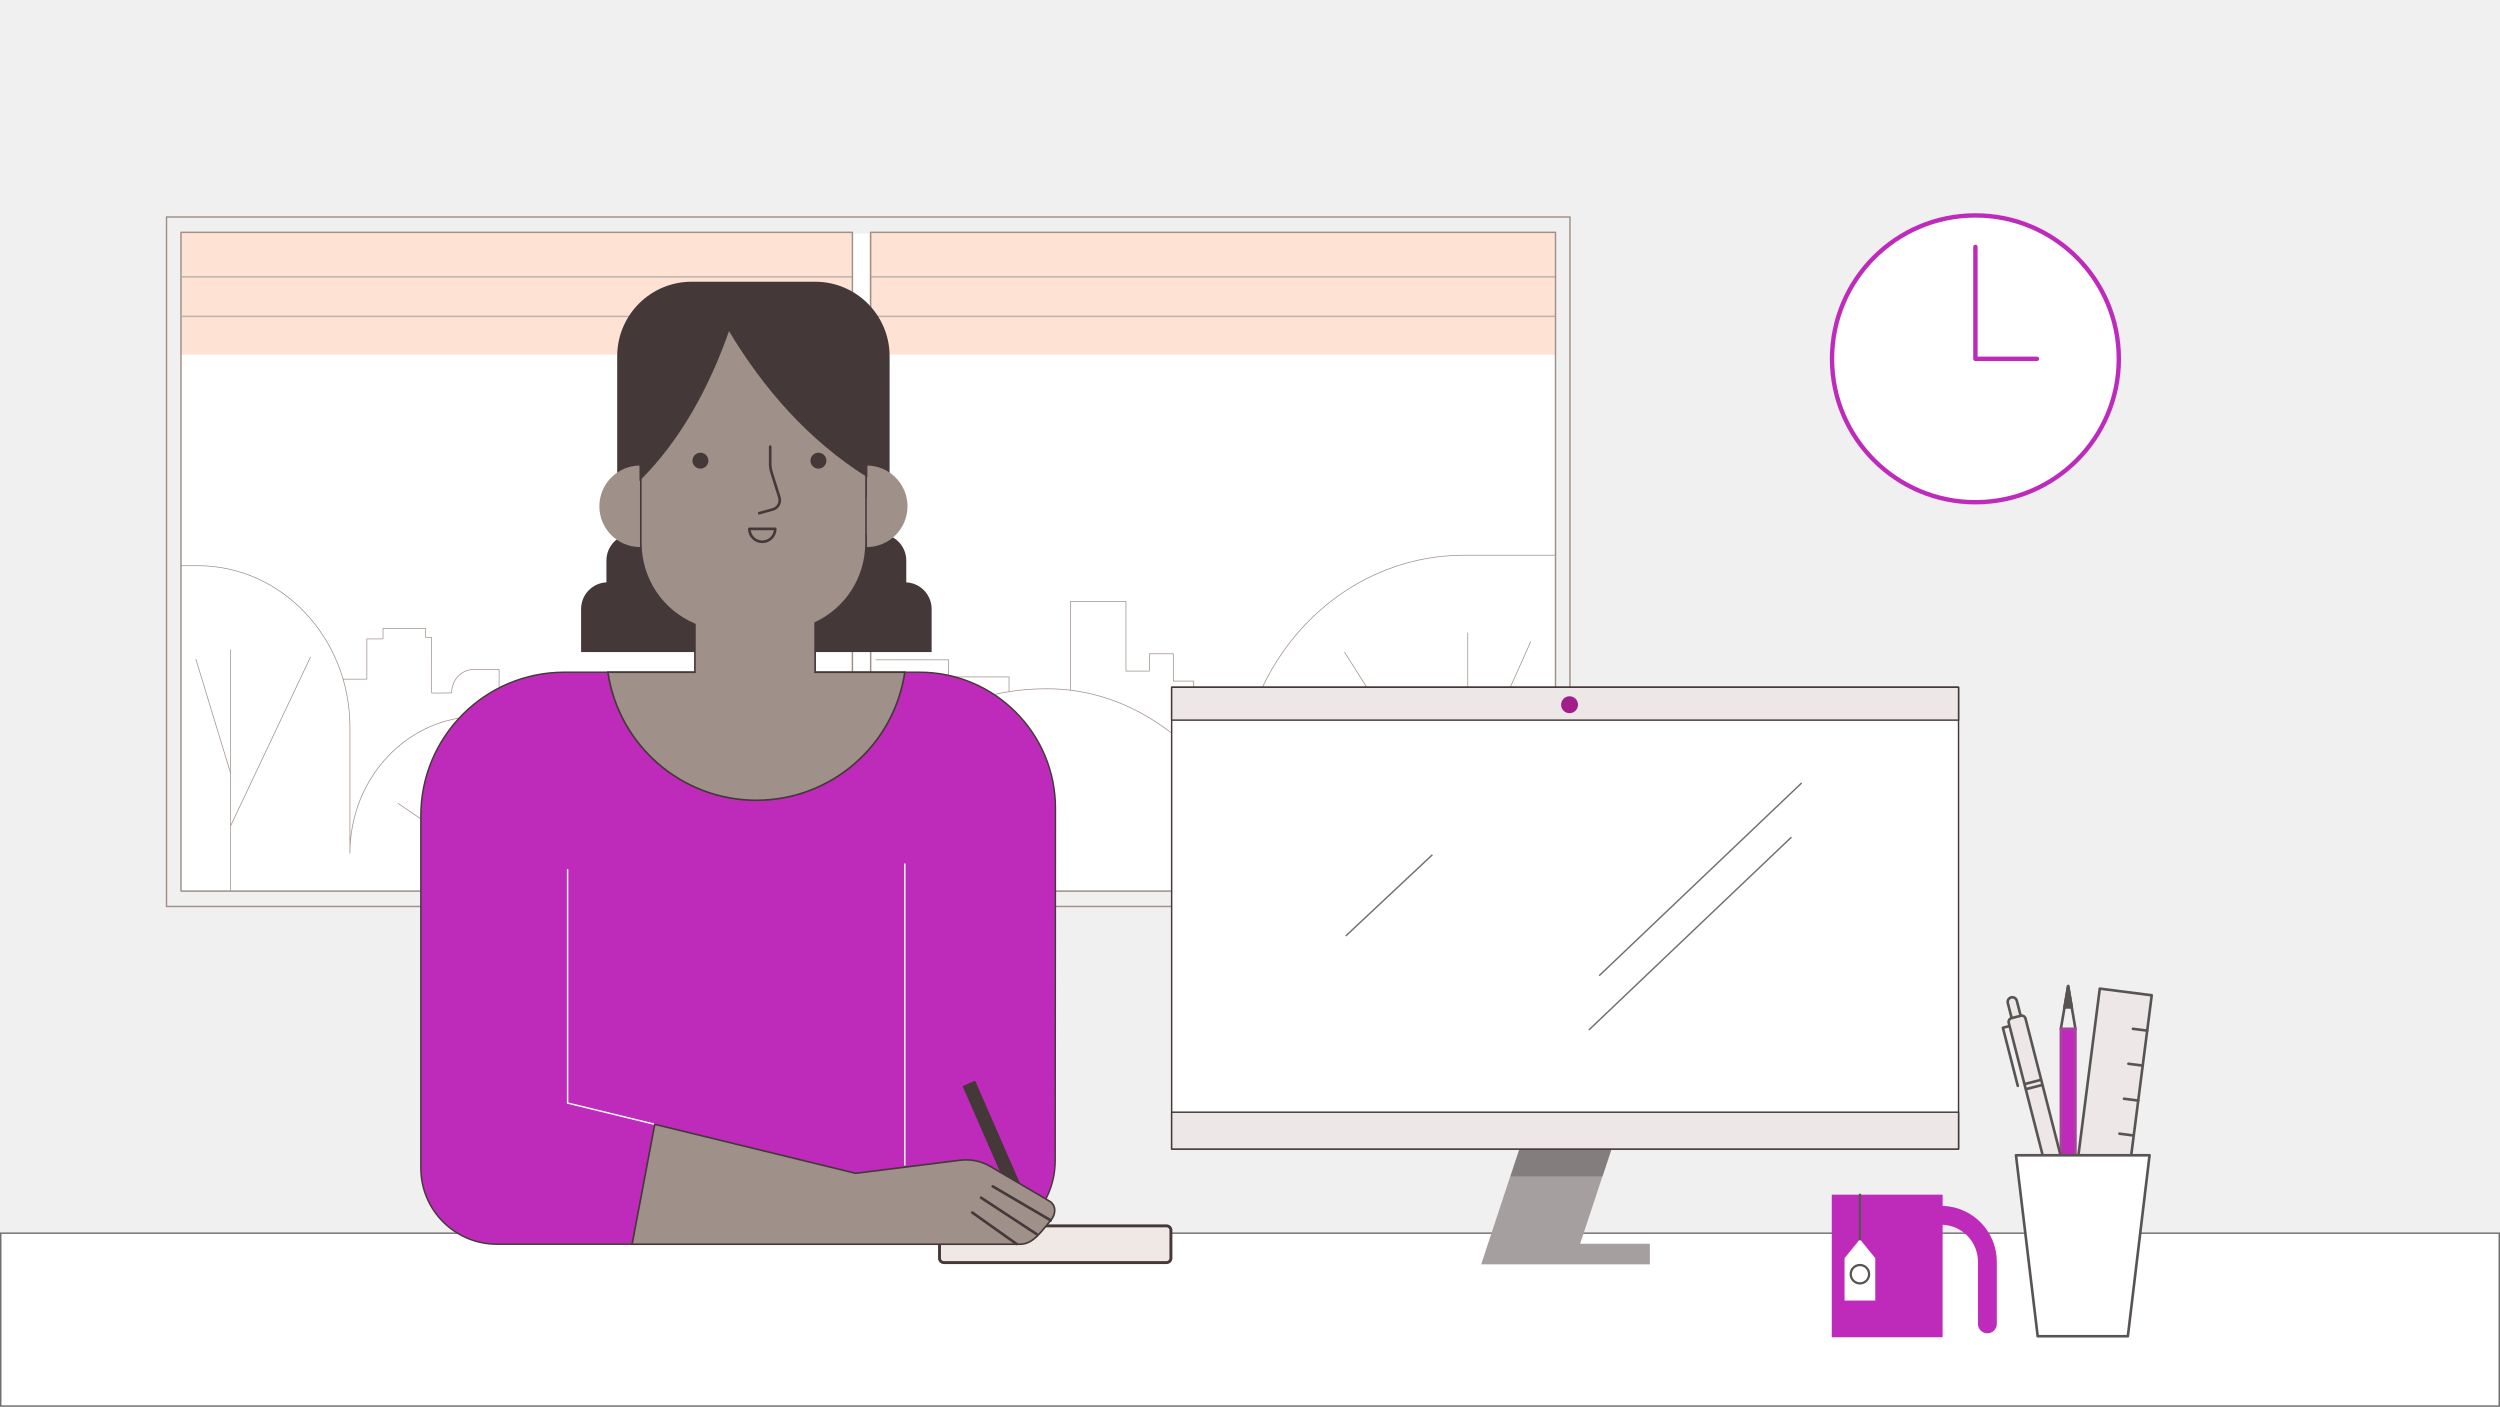
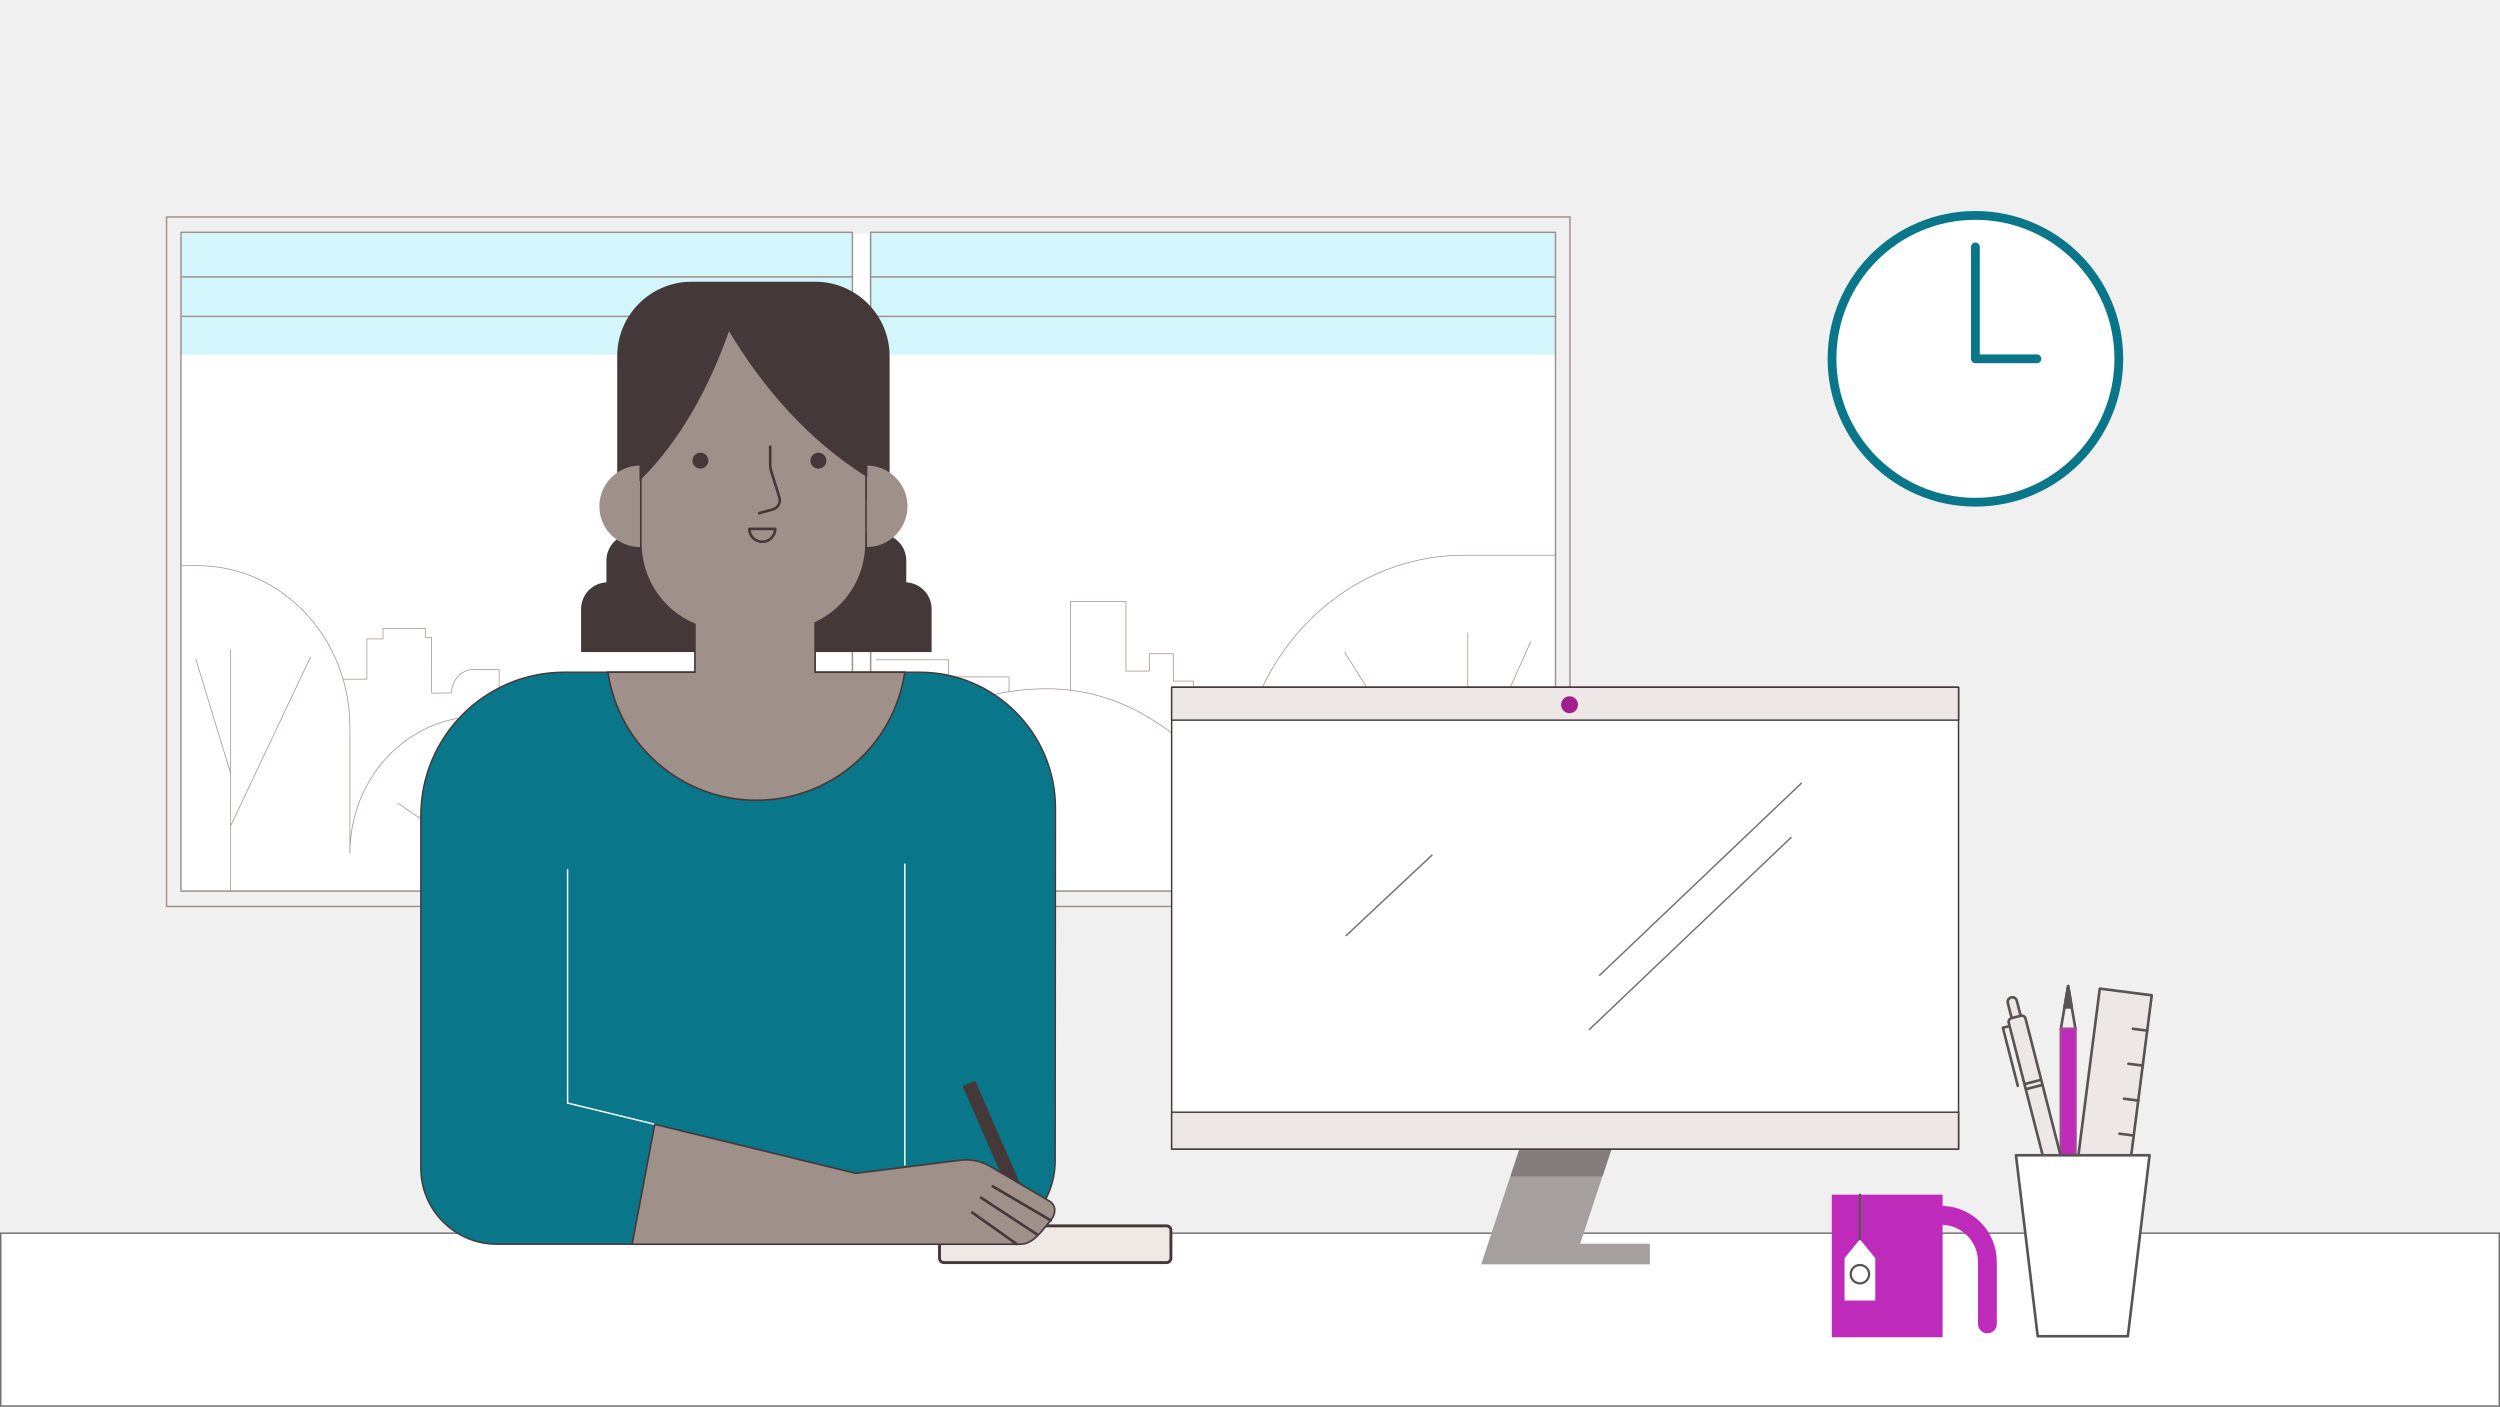
<svg xmlns="http://www.w3.org/2000/svg" width="1706" height="960" viewBox="0 0 1706 960">
  <defs>
    <clipPath id="clip-path">
      <rect id="Rectangle_1192" data-name="Rectangle 1192" width="219.248" height="240.745" fill="none" />
    </clipPath>
  </defs>
  <g id="Assets" transform="translate(0 -71)">
    <g id="Desk_-_White" data-name="Desk - White" transform="translate(0 912)" fill="#fff" stroke="#707070" stroke-width="1">
      <rect width="1706" height="119" stroke="none" />
      <rect x="0.5" y="0.5" width="1705" height="118" fill="none" />
    </g>
    <g id="Layer_3" data-name="Layer 3" transform="translate(-7034.963 -8.205)">
      <g id="Group_494" data-name="Group 494">
        <g id="Group_488" data-name="Group 488" transform="translate(0 100)">
          <g id="Group_483" data-name="Group 483">
            <path id="Path_3505" data-name="Path 3505" d="M0,0H937.975V448H0Z" transform="translate(7158.467 138.644)" fill="#fff" />
            <path id="Path_2838" data-name="Path 2838" d="M7765.409,450.192v-60.6h37.911v47.59h15.959v-11.86h16.373v18.669h13.887v32.066s29.223.22,29.431,0,0-23.5,0-23.5h15.443" fill="none" stroke="#9f9089" stroke-linecap="round" stroke-linejoin="round" stroke-width="0.5" />
            <path id="Path_2839" data-name="Path 2839" d="M7632.745,429.49h49.535V441.1h41.25v10.114" fill="none" stroke="#9f9089" stroke-linecap="round" stroke-linejoin="round" stroke-width="0.5" />
            <path id="Path_2840" data-name="Path 2840" d="M7269.086,442.649H7285.3V415.176h11.032V408.09h29.086v6.023h4.012s-.334,37.554,0,37.908,13.707,0,13.707,0h0c0-8.8,6.736-15.943,15.045-15.943h17.384v19.25h39.116v17.809h37.778v11.712" fill="none" stroke="#9f9089" stroke-linecap="round" stroke-linejoin="round" stroke-width="0.5" />
            <path id="Path_2841" data-name="Path 2841" d="M7426.029,497.517c-16.07-18.089-38.875-29.383-64.169-29.383-48.664,0-88.114,41.8-88.114,93.374V475.355c0-60.825-46.53-110.132-103.928-110.132h-11.351" fill="none" stroke="#9f9089" stroke-linecap="round" stroke-linejoin="round" stroke-width="0.5" />
            <path id="Path_2842" data-name="Path 2842" d="M8096.442,358.119h-62.577c-84.778,0-153.5,72.828-153.5,162.667v10.761s-44.541-82.323-131.031-82.323c-48.836,0-80.855,20.121-99.479,37.642" fill="none" stroke="#9f9089" stroke-linecap="round" stroke-linejoin="round" stroke-width="0.5" />
            <g id="Group_480" data-name="Group 480">
              <line id="Line_81" data-name="Line 81" y2="176.225" transform="translate(8036.557 411.071)" fill="none" stroke="#9f9089" stroke-linecap="round" stroke-linejoin="round" stroke-width="0.5" />
              <line id="Line_82" data-name="Line 82" x2="83.994" y2="132.478" transform="translate(7952.563 424.406)" fill="none" stroke="#9f9089" stroke-linecap="round" stroke-linejoin="round" stroke-width="0.5" />
              <line id="Line_83" data-name="Line 83" x1="42.948" y2="95.662" transform="translate(8036.557 417.159)" fill="none" stroke="#9f9089" stroke-linecap="round" stroke-linejoin="round" stroke-width="0.5" />
            </g>
            <g id="Group_481" data-name="Group 481">
              <line id="Line_84" data-name="Line 84" y1="164.619" transform="translate(7192.359 422.678)" fill="none" stroke="#9f9089" stroke-linecap="round" stroke-linejoin="round" stroke-width="0.5" />
              <line id="Line_85" data-name="Line 85" x1="54.494" y2="115.141" transform="translate(7192.359 427.576)" fill="none" stroke="#9f9089" stroke-linecap="round" stroke-linejoin="round" stroke-width="0.5" />
              <line id="Line_86" data-name="Line 86" x2="23.737" y2="77.941" transform="translate(7168.622 428.993)" fill="none" stroke="#9f9089" stroke-linecap="round" stroke-linejoin="round" stroke-width="0.5" />
            </g>
            <g id="Group_482" data-name="Group 482">
              <line id="Line_87" data-name="Line 87" x2="47.808" y2="85.322" transform="translate(7333.108 501.974)" fill="none" stroke="#9f9089" stroke-linecap="round" stroke-linejoin="round" stroke-width="0.5" />
              <line id="Line_88" data-name="Line 88" x2="66.048" y2="45.23" transform="translate(7306.697 527.482)" fill="none" stroke="#9f9089" stroke-linecap="round" stroke-linejoin="round" stroke-width="0.5" />
            </g>
          </g>
          <g id="Group_487" data-name="Group 487">
-             <g id="Group_484" data-name="Group 484" opacity="0.696">
-               <rect id="Rectangle_343" data-name="Rectangle 343" width="468.227" height="83.462" transform="translate(7628.215 137.734)" fill="#fdd7c2" />
+             <g id="Group_484" data-name="Group 484" opacity="1">
+               <rect id="Rectangle_343" data-name="Rectangle 343" width="468.227" height="83.462" transform="translate(7628.215 137.734)" fill="#D3F6FC" />
              <line id="Line_89" data-name="Line 89" x2="467.346" transform="translate(7629.096 168.147)" fill="none" stroke="#9f9089" stroke-linecap="round" stroke-linejoin="round" stroke-width="1" />
              <line id="Line_90" data-name="Line 90" x2="467.346" transform="translate(7629.096 195.106)" fill="none" stroke="#9f9089" stroke-linecap="round" stroke-linejoin="round" stroke-width="1" />
            </g>
-             <g id="Group_485" data-name="Group 485" opacity="0.696">
-               <rect id="Rectangle_344" data-name="Rectangle 344" width="458.182" height="83.462" transform="translate(7158.467 137.734)" fill="#fdd7c2" />
+             <g id="Group_485" data-name="Group 485" opacity="1">
+               <rect id="Rectangle_344" data-name="Rectangle 344" width="458.182" height="83.462" transform="translate(7158.467 137.734)" fill="#D3F6FC" />
              <line id="Line_91" data-name="Line 91" x2="457.301" transform="translate(7159.347 168.147)" fill="none" stroke="#9f9089" stroke-linecap="round" stroke-linejoin="round" stroke-width="1" />
              <line id="Line_92" data-name="Line 92" x2="457.301" transform="translate(7159.347 195.106)" fill="none" stroke="#9f9089" stroke-linecap="round" stroke-linejoin="round" stroke-width="1" />
            </g>
            <g id="Group_486" data-name="Group 486">
              <rect id="Rectangle_345" data-name="Rectangle 345" width="467.346" height="449.562" transform="translate(7629.096 137.734)" fill="none" stroke="#9f9089" stroke-linecap="round" stroke-linejoin="round" stroke-width="1" />
              <rect id="Rectangle_346" data-name="Rectangle 346" width="458.182" height="449.562" transform="translate(7158.467 137.734)" fill="none" stroke="#9f9089" stroke-linecap="round" stroke-linejoin="round" stroke-width="1" />
            </g>
            <rect id="Rectangle_347" data-name="Rectangle 347" width="957.718" height="470.484" transform="translate(7148.595 127.273)" fill="none" stroke="#9f9089" stroke-linecap="round" stroke-linejoin="round" stroke-width="1" />
          </g>
        </g>
        <rect id="Rectangle_348" data-name="Rectangle 348" width="157.916" height="25.066" rx="3" transform="translate(7833.995 940.79) rotate(-180)" fill="#f0e8e5" stroke="#453838" stroke-linecap="round" stroke-linejoin="round" stroke-width="2" />
        <g id="Group_489" data-name="Group 489" transform="translate(0 18.853)">
          <path id="Path_2843" data-name="Path 2843" d="M8113.263,909.088l21.362-64.617h-62.9l-26,78.65h115.115V909.088Z" fill="#a69f9f" />
          <path id="Path_3509" data-name="Path 3509" d="M8113.263,909.088l21.362-64.617h-62.9l-26,78.65h62.9Z" transform="translate(20 -60)" fill="rgba(55,50,49,0.31)" />
          <rect id="Rectangle_349" data-name="Rectangle 349" width="536.975" height="315.118" transform="translate(7834.497 529.353)" fill="#fff" stroke="#453838" stroke-linecap="round" stroke-linejoin="round" stroke-width="1" />
          <rect id="Rectangle_350" data-name="Rectangle 350" width="536.975" height="25.152" transform="translate(7834.497 819.319)" fill="#eee7e7" stroke="#453838" stroke-linecap="round" stroke-linejoin="round" stroke-width="1" />
          <rect id="Rectangle_351" data-name="Rectangle 351" width="536.975" height="22.429" transform="translate(7834.497 529.353)" fill="#eee7e7" stroke="#453838" stroke-linecap="round" stroke-linejoin="round" stroke-width="1" />
          <circle id="Ellipse_29" data-name="Ellipse 29" cx="5.775" cy="5.775" r="5.775" transform="translate(8100.244 535.482)" fill="#a01f8b" />
        </g>
        <g id="Group_493" data-name="Group 493" transform="translate(0 7.533)">
          <g id="Group_490" data-name="Group 490">
-             <path id="Path_2844" data-name="Path 2844" d="M7755.214,623.177a92.779,92.779,0,0,0-92.779-92.779H7420.049a97.905,97.905,0,0,0-97.9,97.9V868.782a51.942,51.942,0,0,0,51.942,51.942h323.852a57.078,57.078,0,0,0,57.078-57.032Z" fill="#be2bbb" stroke="#453838" stroke-miterlimit="10" stroke-width="1" />
+             <path id="Path_2844" data-name="Path 2844" d="M7755.214,623.177a92.779,92.779,0,0,0-92.779-92.779H7420.049a97.905,97.905,0,0,0-97.9,97.9V868.782a51.942,51.942,0,0,0,51.942,51.942h323.852a57.078,57.078,0,0,0,57.078-57.032Z" fill="#097789" stroke="#453838" stroke-miterlimit="10" stroke-width="1" />
            <path id="Path_2845" data-name="Path 2845" d="M7481.775,838.9,7422.3,824.4V665.2" fill="none" stroke="#fff" stroke-linecap="round" stroke-linejoin="round" stroke-width="1" />
            <line id="Line_93" data-name="Line 93" y2="205.268" transform="translate(7652.409 661.333)" fill="none" stroke="#fff" stroke-linecap="round" stroke-linejoin="round" stroke-width="1" />
          </g>
          <g id="Group_491" data-name="Group 491">
            <rect id="Rectangle_352" data-name="Rectangle 352" width="9.363" height="96.903" transform="translate(7691.81 812.843) rotate(-23.596)" fill="#453838" />
            <path id="Path_2846" data-name="Path 2846" d="M7481.775,838.905l137.08,33.427,71.567-8.959a32.633,32.633,0,0,1,20.356,4.266L7751,891.247c4.853,2.849,4.678,8.958.976,13.2-5.614,6.425-11.661,16.281-20.7,16.281H7466.3Z" fill="#9f9089" stroke="#453838" stroke-miterlimit="10" stroke-width="1.137" />
            <line id="Line_94" data-name="Line 94" x2="39.579" y2="23.212" transform="translate(7712.388 881.234)" fill="none" stroke="#453838" stroke-linecap="round" stroke-linejoin="round" stroke-width="1.813" />
            <line id="Line_95" data-name="Line 95" x1="38.125" y1="25.004" transform="translate(7704.433 888.99)" fill="none" stroke="#453838" stroke-linecap="round" stroke-linejoin="round" stroke-width="1.813" />
            <line id="Line_96" data-name="Line 96" x1="30.148" y1="21.396" transform="translate(7698.467 899.132)" fill="none" stroke="#453838" stroke-linecap="round" stroke-linejoin="round" stroke-width="1.813" />
          </g>
          <g id="Group_492" data-name="Group 492">
            <path id="Rectangle_353" data-name="Rectangle 353" d="M49.919,0h84.239a49.919,49.919,0,0,1,49.919,49.919v95.758a0,0,0,0,1,0,0H0a0,0,0,0,1,0,0V49.919A49.919,49.919,0,0,1,49.919,0Z" transform="translate(7457.044 264.821)" fill="#453838" stroke="#453838" stroke-miterlimit="10" stroke-width="1.813" />
            <path id="Path_2847" data-name="Path 2847" d="M7552.189,515.749H7432.4V487.244a17.291,17.291,0,0,1,17.291-17.291h0V454.165a17.291,17.291,0,0,1,17.291-17.291h168.228a17.292,17.292,0,0,1,17.291,17.291v15.788h0a17.291,17.291,0,0,1,17.291,17.291v28.505H7550" fill="#453838" stroke="#453838" stroke-miterlimit="10" stroke-width="1.813" />
            <path id="Path_2848" data-name="Path 2848" d="M7626.419,389.35a27.823,27.823,0,1,1,0,55.646" fill="#9f9089" />
            <path id="Path_2849" data-name="Path 2849" d="M7471.789,389.35a27.823,27.823,0,0,0,0,55.646" fill="#9f9089" />
            <path id="Path_2850" data-name="Path 2850" d="M7591.21,530.4V496.783a59.975,59.975,0,0,0,34.755-54.4V345.952a60,60,0,0,0-60-60.006h-33.71a60.005,60.005,0,0,0-60.006,60.006v96.429a60.018,60.018,0,0,0,36.922,55.4V530.4h-59.385a102.424,102.424,0,0,0,202.628,0Z" fill="#9f9089" stroke="#453838" stroke-miterlimit="10" stroke-width="1.137" />
            <path id="Path_2851" data-name="Path 2851" d="M7565.96,285.946h-33.71a60.005,60.005,0,0,0-60.006,60.006v51.786c25.679-26.035,45.455-60.4,59.97-102.2,25.125,42.239,56,76.188,93.752,100.208V345.952A60.006,60.006,0,0,0,7565.96,285.946Z" fill="#453838" stroke="#453838" stroke-miterlimit="10" stroke-width="1.813" />
            <path id="Path_2852" data-name="Path 2852" d="M7563.977,432.552a8.833,8.833,0,0,1-17.667,0Z" fill="none" stroke="#453838" stroke-linecap="round" stroke-linejoin="round" stroke-width="1.813" />
            <path id="Path_2853" data-name="Path 2853" d="M7560.538,376.486V388.2a18.819,18.819,0,0,0,.862,5.633l5.405,17.246a6.515,6.515,0,0,1-4.489,8.23l-9.275,2.551" fill="none" stroke="#453838" stroke-linecap="round" stroke-linejoin="round" stroke-width="1.813" />
            <circle id="Ellipse_30" data-name="Ellipse 30" cx="5.438" cy="5.438" r="5.438" transform="translate(7507.484 380.591)" fill="#453838" />
            <circle id="Ellipse_31" data-name="Ellipse 31" cx="5.438" cy="5.438" r="5.438" transform="translate(7588.023 380.591)" fill="#453838" />
          </g>
        </g>
        <path id="Path_3486" data-name="Path 3486" d="M70.567,369.352,208.763,237.8" transform="translate(8055.658 375.681)" fill="none" stroke="#707070" stroke-width="1" />
        <path id="Path_3510" data-name="Path 3510" d="M149.641,293.227,208.763,237.8" transform="translate(7803.658 424.681)" fill="none" stroke="#707070" stroke-width="1" />
        <path id="Path_3487" data-name="Path 3487" d="M70.567,369.352,208.763,237.8" transform="translate(8048.658 412.681)" fill="none" stroke="#707070" stroke-width="1" />
      </g>
      <g id="Group_495" data-name="Group 495" transform="translate(0 83.342)">
-         <circle id="Ellipse_32" data-name="Ellipse 32" cx="97.859" cy="97.859" r="97.859" transform="translate(8285.13 142.864)" fill="#fff" stroke="#be2bbb" stroke-linecap="round" stroke-linejoin="round" stroke-width="3" />
-         <path id="Path_2854" data-name="Path 2854" d="M8382.988,164.357v76.366h41.979" fill="#fff" stroke="#be2bbb" stroke-linecap="round" stroke-linejoin="round" stroke-width="3" />
+         <circle id="Ellipse_32" data-name="Ellipse 32" cx="97.859" cy="97.859" r="97.859" transform="translate(8285.13 142.864)" fill="#fff" stroke="#097789" stroke-linecap="round" stroke-linejoin="round" stroke-width="6" />
+         <path id="Path_2854" data-name="Path 2854" d="M8382.988,164.357v76.366h41.979" fill="#fff" stroke="#097789" stroke-linecap="round" stroke-linejoin="round" stroke-width="6" />
      </g>
    </g>
    <g id="Group_1149" data-name="Group 1149" transform="translate(1250 743)">
      <g id="Group_1144" data-name="Group 1144">
        <g id="Group_1143" data-name="Group 1143" clip-path="url(#clip-path)">
          <path id="Path_3966" data-name="Path 3966" d="M166.265,30.026,161.3.9l-4.963,29.124" fill="none" stroke="#595454" stroke-linecap="round" stroke-linejoin="round" stroke-width="1.803" />
        </g>
      </g>
      <path id="Path_3967" data-name="Path 3967" d="M161.3.9l-2.482,14.562h4.964Z" fill="#595454" />
      <g id="Group_1146" data-name="Group 1146">
        <g id="Group_1145" data-name="Group 1145" clip-path="url(#clip-path)">
          <path id="Path_3968" data-name="Path 3968" d="M161.3.9l-2.482,14.562h4.964Z" fill="none" stroke="#595454" stroke-linecap="round" stroke-linejoin="round" stroke-width="1.803" />
        </g>
      </g>
      <rect id="Rectangle_1194" data-name="Rectangle 1194" width="9.927" height="166.944" transform="translate(156.338 30.026)" fill="#be2bbb" />
      <rect id="Rectangle_1195" data-name="Rectangle 1195" width="9.927" height="166.944" transform="translate(156.338 30.026)" fill="none" stroke="#a84599" stroke-linecap="round" stroke-linejoin="round" stroke-width="1.803" />
      <g id="Group_1148" data-name="Group 1148">
        <g id="Group_1147" data-name="Group 1147" clip-path="url(#clip-path)">
          <path id="Path_3969" data-name="Path 3969" d="M166.265,201.871v-4.9h-9.926v4.9a4.971,4.971,0,1,0,9.926,0Z" fill="none" stroke="#595454" stroke-linecap="round" stroke-linejoin="round" stroke-width="1.803" />
          <path id="Path_3970" data-name="Path 3970" d="M122.757,22.751l-2.629-10.26a3.173,3.173,0,0,1,6.148-1.575l2.629,10.26" fill="#ede7e7" />
          <path id="Path_3971" data-name="Path 3971" d="M122.757,22.751l-2.629-10.26a3.173,3.173,0,0,1,6.148-1.575l2.629,10.26" fill="none" stroke="#595454" stroke-linecap="round" stroke-linejoin="round" stroke-width="1.803" />
          <path id="Path_3972" data-name="Path 3972" d="M162.4,188.482,120.752,25.918A2.569,2.569,0,0,1,122.6,22.79l6.455-1.654a2.57,2.57,0,0,1,3.127,1.852l41.654,162.564.027.108c3.8,14.845.021,23.856.021,23.856s-7.651-6.081-11.454-20.927Z" fill="#ede7e7" />
          <path id="Path_3973" data-name="Path 3973" d="M162.4,188.482,120.752,25.918A2.569,2.569,0,0,1,122.6,22.79l6.455-1.654a2.57,2.57,0,0,1,3.127,1.852l41.654,162.564.027.108c3.8,14.845.021,23.856.021,23.856s-7.651-6.081-11.454-20.927Z" fill="none" stroke="#595454" stroke-linecap="round" stroke-linejoin="round" stroke-width="1.803" />
          <path id="Path_3974" data-name="Path 3974" d="M126.929,68.961,116.778,29.344l4.1-1.052" fill="none" stroke="#595454" stroke-linecap="round" stroke-linejoin="round" stroke-width="1.803" />
          <line id="Line_281" data-name="Line 281" y1="2.664" x2="10.398" transform="translate(132.978 68.451)" fill="#ede7e7" />
          <line id="Line_282" data-name="Line 282" y1="2.664" x2="10.398" transform="translate(132.978 68.451)" fill="none" stroke="#595454" stroke-linecap="round" stroke-linejoin="round" stroke-width="1.803" />
          <line id="Line_283" data-name="Line 283" y1="2.664" x2="10.398" transform="translate(132.087 64.975)" fill="#ede7e7" />
          <line id="Line_284" data-name="Line 284" y1="2.664" x2="10.398" transform="translate(132.087 64.975)" fill="none" stroke="#595454" stroke-linecap="round" stroke-linejoin="round" stroke-width="1.803" />
          <line id="Line_285" data-name="Line 285" y1="2.664" x2="10.398" transform="translate(163.038 185.77)" fill="#ede7e7" />
          <line id="Line_286" data-name="Line 286" y1="2.664" x2="10.398" transform="translate(163.038 185.77)" fill="none" stroke="#595454" stroke-linecap="round" stroke-linejoin="round" stroke-width="1.803" />
          <path id="Path_3975" data-name="Path 3975" d="M182.887,2.626l35.459,4.55L195.2,187.6l-1.742,13.571L158,196.623Z" fill="#ede7e7" />
          <path id="Path_3976" data-name="Path 3976" d="M182.887,2.626l35.459,4.55L195.2,187.6l-1.742,13.571L158,196.623Z" fill="none" stroke="#595454" stroke-linecap="round" stroke-linejoin="round" stroke-width="1.803" />
          <line id="Line_287" data-name="Line 287" x2="9.744" y2="1.25" transform="translate(187.139 173.206)" fill="none" stroke="#595454" stroke-linecap="round" stroke-linejoin="round" stroke-width="1.803" />
          <line id="Line_288" data-name="Line 288" x2="9.744" y2="1.25" transform="translate(190.2 149.347)" fill="none" stroke="#595454" stroke-linecap="round" stroke-linejoin="round" stroke-width="1.803" />
          <line id="Line_289" data-name="Line 289" x2="9.744" y2="1.25" transform="translate(193.261 125.488)" fill="none" stroke="#595454" stroke-linecap="round" stroke-linejoin="round" stroke-width="1.803" />
          <line id="Line_290" data-name="Line 290" x2="9.744" y2="1.25" transform="translate(196.323 101.629)" fill="none" stroke="#595454" stroke-linecap="round" stroke-linejoin="round" stroke-width="1.803" />
          <line id="Line_291" data-name="Line 291" x2="9.744" y2="1.25" transform="translate(199.384 77.769)" fill="none" stroke="#595454" stroke-linecap="round" stroke-linejoin="round" stroke-width="1.803" />
          <line id="Line_292" data-name="Line 292" x2="9.744" y2="1.25" transform="translate(202.445 53.91)" fill="none" stroke="#595454" stroke-linecap="round" stroke-linejoin="round" stroke-width="1.803" />
          <line id="Line_293" data-name="Line 293" x2="9.744" y2="1.25" transform="translate(205.507 30.051)" fill="none" stroke="#595454" stroke-linecap="round" stroke-linejoin="round" stroke-width="1.803" />
          <path id="Path_3977" data-name="Path 3977" d="M140.516,239.844h61.53l14.817-123.5H125.7Z" fill="#fff" />
          <path id="Path_3978" data-name="Path 3978" d="M140.516,239.844h61.53l14.817-123.5H125.7Z" fill="none" stroke="#595454" stroke-linecap="round" stroke-linejoin="round" stroke-width="1.803" />
          <path id="Path_3979" data-name="Path 3979" d="M75.64,150.893v-7.639H0v97.292H75.64V163.787a25.22,25.22,0,0,1,24.118,25.156v42.49a6.433,6.433,0,0,0,12.866,0v-42.49a38.114,38.114,0,0,0-36.984-38.05" fill="#be2bbb" />
          <path id="Path_3980" data-name="Path 3980" d="M29.691,186.563,19.209,173.7,8.727,186.563v28.92H29.691Z" fill="#fff" />
          <line id="Line_294" data-name="Line 294" y1="30.443" transform="translate(19.209 143.254)" fill="#ede7e7" />
          <line id="Line_295" data-name="Line 295" y1="30.443" transform="translate(19.209 143.254)" fill="none" stroke="#595454" stroke-linecap="round" stroke-linejoin="round" stroke-width="1.556" />
          <circle id="Ellipse_51" data-name="Ellipse 51" cx="6.275" cy="6.275" r="6.275" transform="translate(12.934 191.239)" fill="none" stroke="#595454" stroke-linecap="round" stroke-linejoin="round" stroke-width="1.556" />
        </g>
      </g>
    </g>
    <rect id="Invisible_-_Size_Setter" data-name="Invisible - Size Setter" width="1706" height="960" transform="translate(0 71)" fill="none" />
  </g>
</svg>
